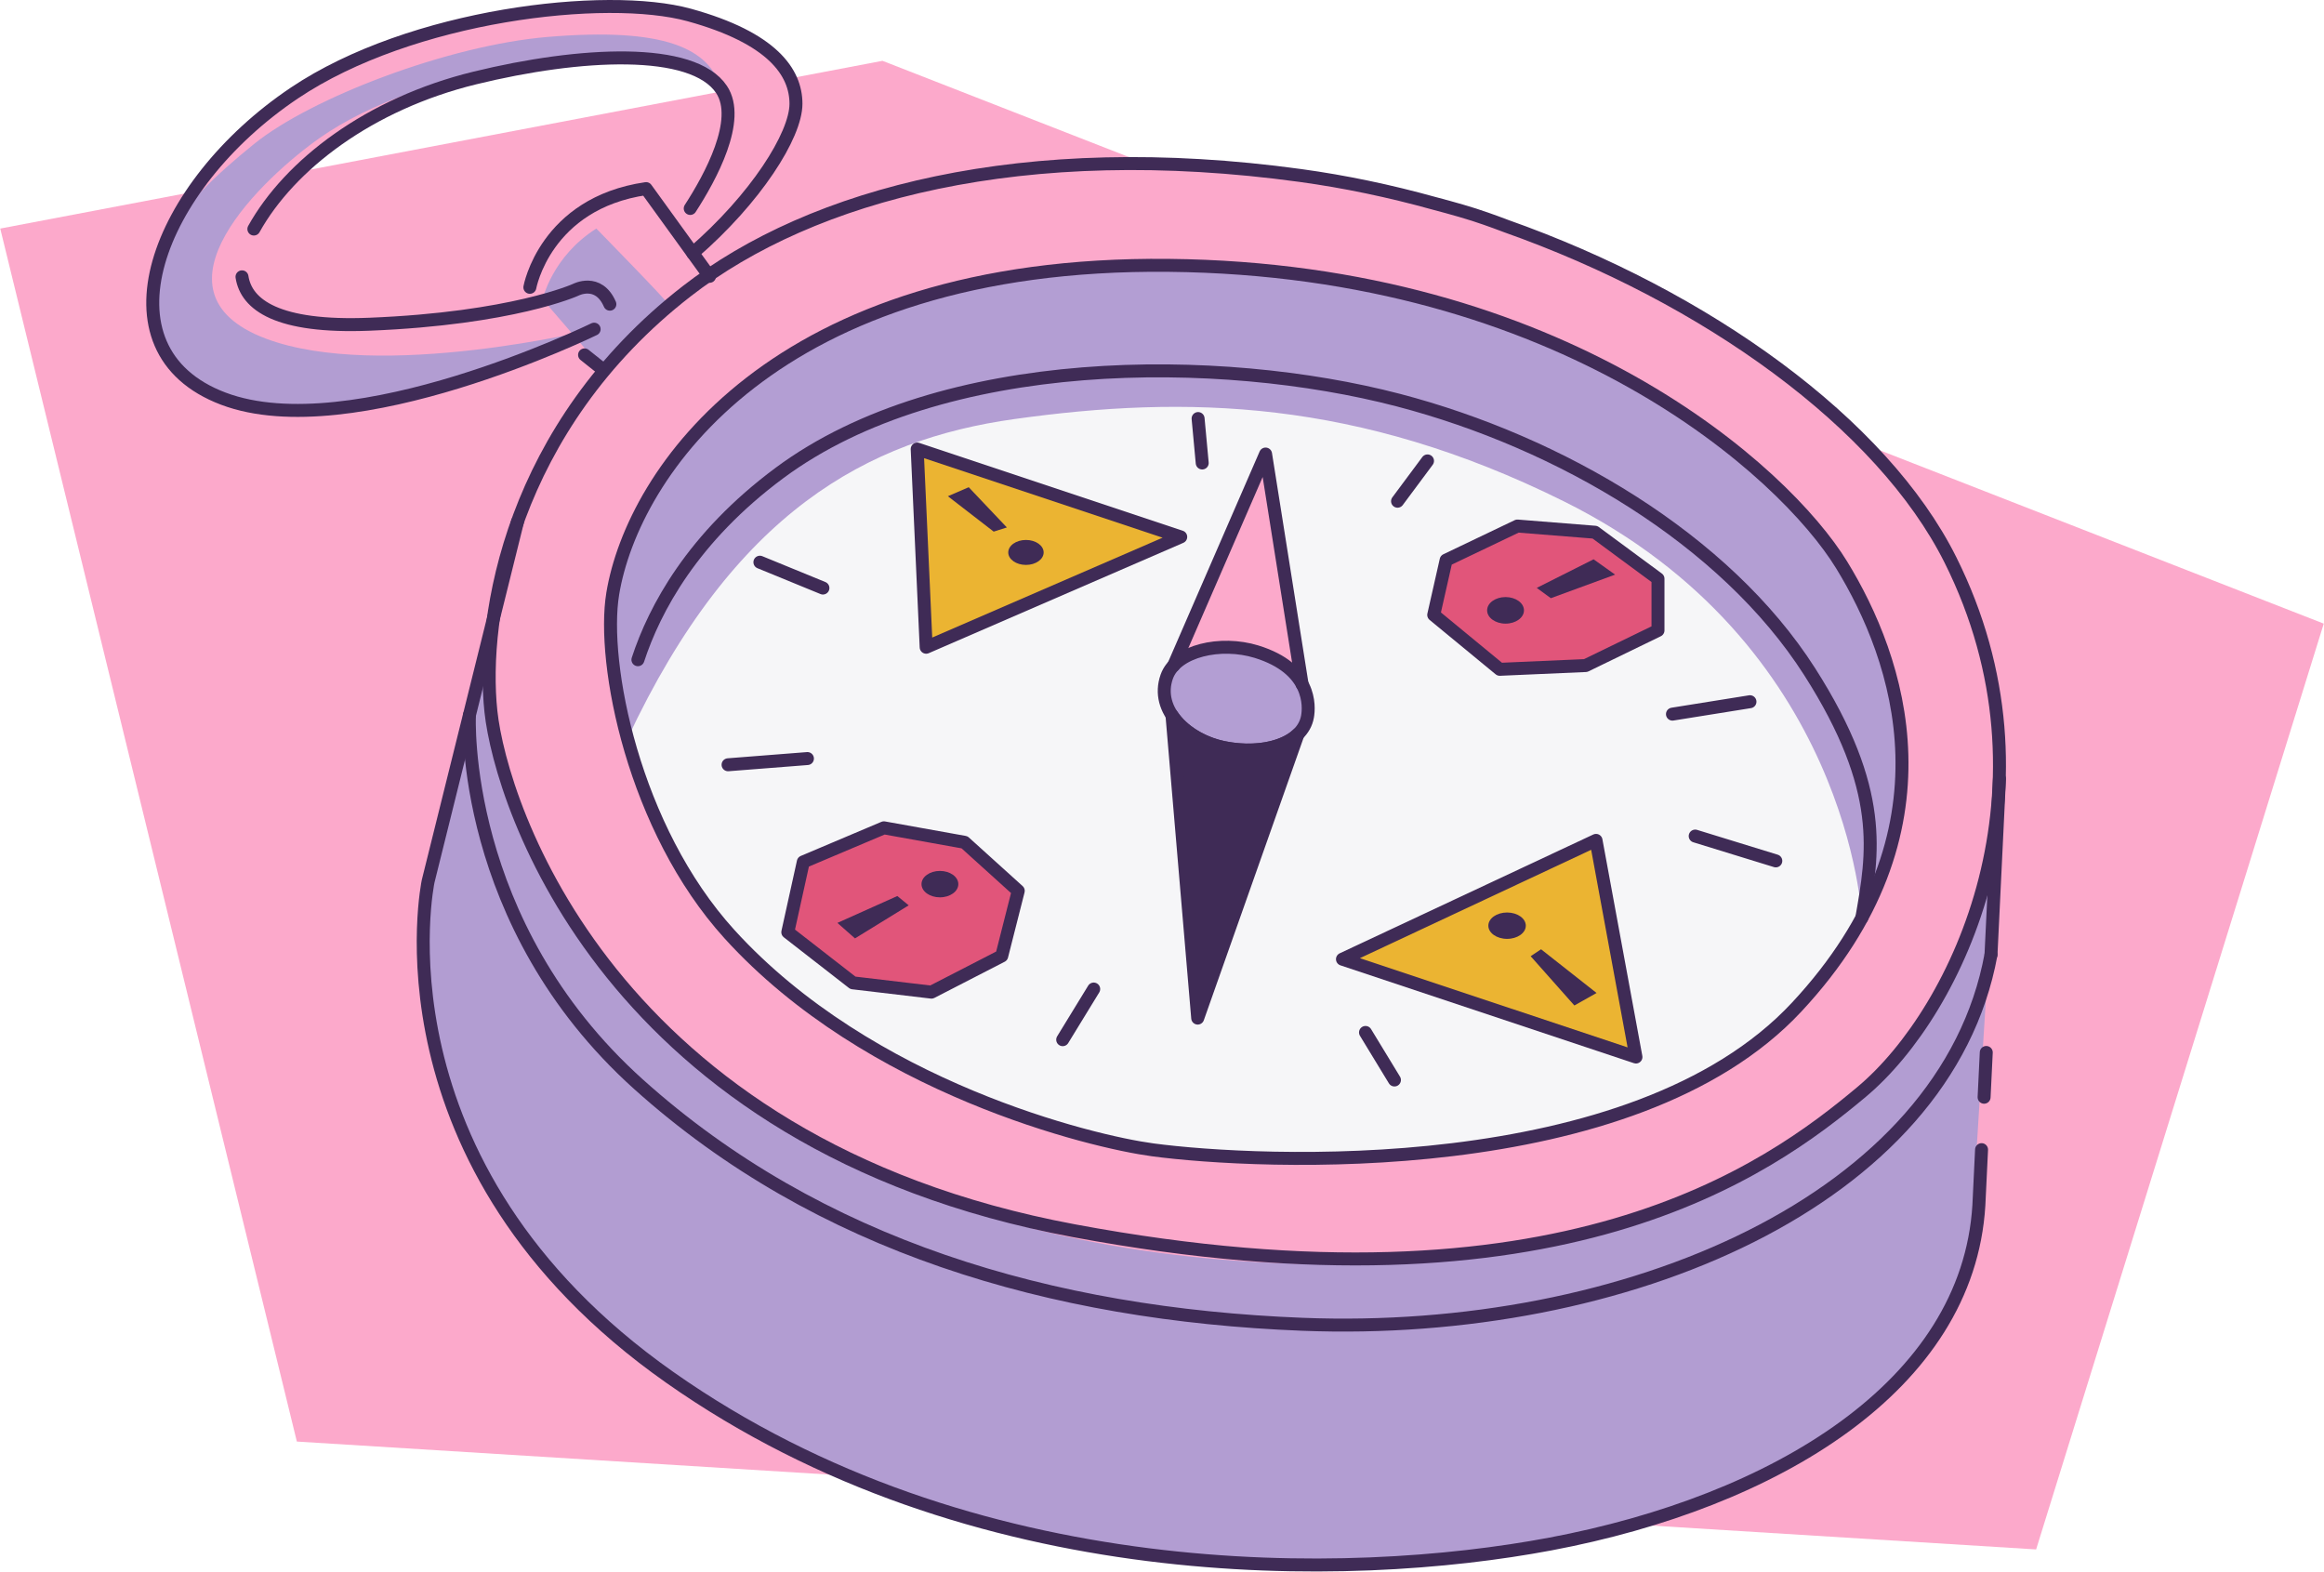
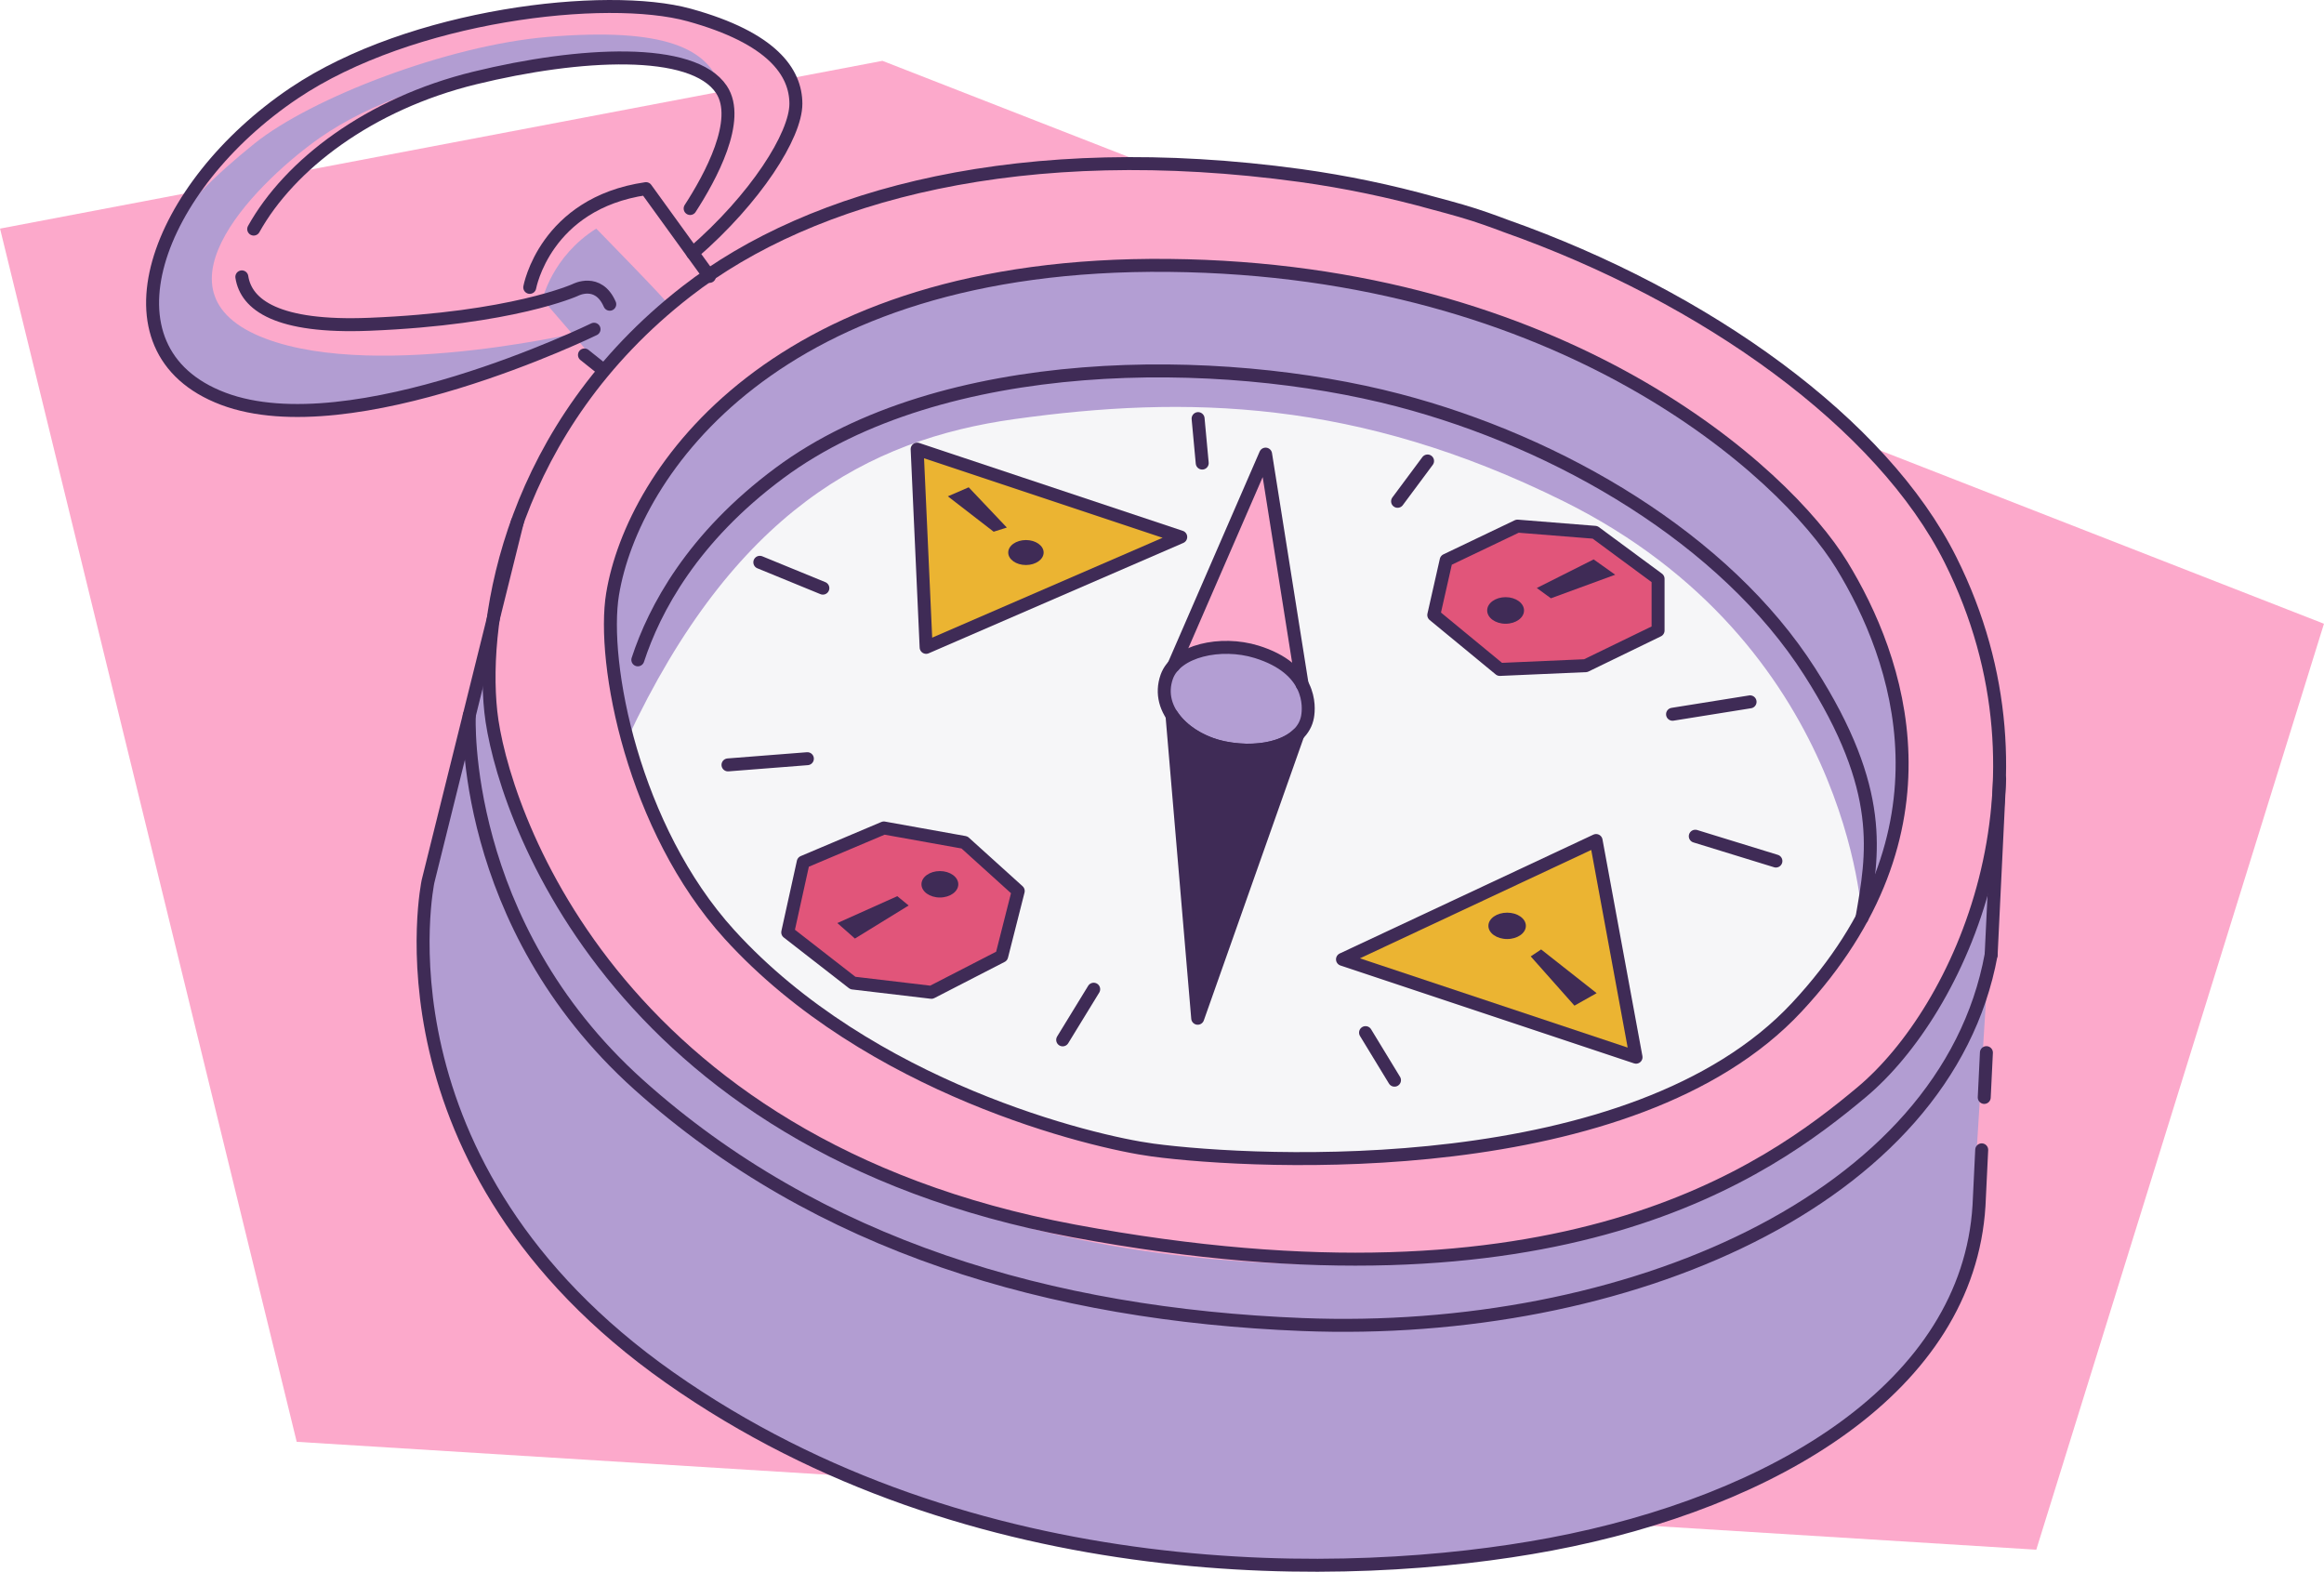
- <svg xmlns="http://www.w3.org/2000/svg" id="compass" width="2.489in" height="1.683in" viewBox="0 0 179.228 121.215">
+ <svg xmlns="http://www.w3.org/2000/svg" xmlns:xlink="http://www.w3.org/1999/xlink" id="compass" width="238.973" height="161.616" viewBox="0 0 179.228 121.215">
  <defs>
-     <style>
-             .cls-1,
-             .cls-2 {
-                 stroke: #3f2b56;
-                 stroke-linecap: round;
-                 stroke-linejoin: round;
-             }
- 
-             .cls-1,
-             .cls-3 {
-                 fill: #3f2b56;
-             }
- 
-             .cls-2 {
-                 fill: none;
-             }
- 
-             .cls-4 {
-                 fill: #f6f6f8;
-             }
- 
-             .cls-5 {
-                 fill: #ebb432;
-             }
- 
-             .cls-6 {
-                 fill: #fca9cb;
-             }
- 
-             .cls-7 {
-                 fill: #b39ed3;
-             }
- 
-             .cls-8 {
-                 fill: #b29dd2;
-             }
- 
-             .cls-9 {
-                 fill: #e1557a;
-             }
-         </style>
+     <path class="cls-7" d="M89.981 52.194c-.924 2.618 1.608 4.896 4.39 5.467 3.002.616 6.083-.231 6.468-2.387.143-.805.308-3.696-3.928-5.005-2.77-.857-6.223-.078-6.93 1.925Z" id="reuse-0" />
  </defs>
-   <path class="cls-6" d="m15.046,14.549s6.79-8.699,18.159-11.884c6.466-1.811,13.73-3.07,21.125-1.156s7.048,6.496,7.048,6.496c0,0-.446,3.743-3.775,7.247l-3.406-1.201s8.296-10.437-8.385-9.514-22.881,7.936-26.602,13.818l-4.164-3.807Z" />
-   <path class="cls-6" d="m100.3,13.538s10.67,1.638,17.236,4.401,13.515,5.267,25.324,15.324c0,0,9.112,8.356,10.7,19.522l-36.794,1.82s-36.308-29.174-35.871-29.585,3.041-12.405,3.041-12.405c0,0,10.11.405,16.364.922Z" />
-   <polygon class="cls-6" points="0 17.63 68.053 4.691 179.228 48.104 157.041 119.514 22.88 111.194 0 17.63" />
-   <path class="cls-4" d="m70.73,82.696c10.546,4.902,20.842,8.793,46.805,5.234,20.323-2.786,26.06-17.132,26.06-17.132.857-4.92,1.828-9.825-4.024-18.989-6.53-10.224-19.251-17.687-31.726-20.945-13.751-3.591-35.191-3.696-47.742,5.621-6.695,4.97-9.63,10.473-10.916,14.402,0,0-.78,2.604-.803,6.083,0,0,2.552,16.525,22.346,25.726Z" />
-   <polyline class="cls-6" points="90.511 51.345 97.604 35.022 100.422 52.785" />
-   <path class="cls-7" d="m89.981,52.194c-.924,2.618,1.607,4.897,4.389,5.467,3.003.616,6.083-.231,6.468-2.387.144-.805.308-3.696-3.927-5.005-2.771-.857-6.224-.077-6.93,1.925Z" />
-   <g>
-     <g>
-       <path class="cls-8" d="m33.007,67.972l5.64-24.423s-8.239,27.462,27.462,46.186c20.095,10.539,53.884,10.007,69.653.499,16.976-10.236,17.607-23.749,18.454-30.171l-2.287,37.044s-4.345,21.033-43.726,23.389c-15.664.937-35.316-1.156-53.489-12.218-14.925-9.085-24.041-24.134-21.706-40.307Z" />
-       <path class="cls-8" d="m41.84,23.09s.72-3.3,4.14-5.46c0,0,5.76,5.88,5.58,5.88s-2.968,2.764-5.008,5.044l-4.712-5.464Z" />
-       <path class="cls-8" d="m45.811,25.39s-16.505,4.059-25.338.723c-9.611-3.631-.048-12.532,4.22-15.507,3.73-2.6,9.664-4.863,16.536-5.518,7.314-.697,11.455-.111,12.163.179,1.941.796,2.244,1.633,2.244,1.633-.923-3.186-4.394-4.808-13.411-4.051-7.639.64-18.211,4.677-22.635,8.247-6.165,4.976-9.494,9.29-7.338,15.071,2.64,7.078,13.564,5.804,17.49,4.725,4.086-1.124,14.842-4.495,16.069-5.502Z" />
-       <path class="cls-7" d="m48.385,56.97s-5.353-14.7,8.153-26.364c13.506-11.664,39.228-12.132,56.651-6.603,23.446,7.44,30.683,21.137,32.562,28.033,2.584,9.481-2.155,18.762-2.155,18.762,0,0-.92-21.179-23.002-32.136-15.908-7.894-29.108-8.194-42.378-6.336-11.27,1.577-21.621,7.119-29.831,24.645Z" />
-       <polygon class="cls-5" points="70.73 34.637 71.423 49.924 91.059 41.413 70.73 34.637" />
-       <polygon class="cls-5" points="103.534 73.986 123.093 64.822 126.173 81.532 103.534 73.986" />
-       <polygon class="cls-9" points="110.574 47.431 115.668 51.627 122.292 51.337 127.873 48.626 127.873 44.64 123.01 41.053 117.031 40.575 111.53 43.205 110.574 47.431" />
-       <polygon class="cls-9" points="60.749 71.904 61.945 66.483 68.163 63.853 74.381 64.969 78.526 68.716 77.251 73.738 71.83 76.528 65.771 75.811 60.749 71.904" />
-     </g>
-     <g>
-       <path class="cls-2" d="m45.811,25.39s-18.663,9.115-28.601,5.361c-9.938-3.754-5.18-16.415,5.471-23.571C31.7,1.119,46.745-.61,53.15,1.157s8.229,4.419,8.229,6.848-3.104,7.321-7.962,11.517" />
-       <path class="cls-2" d="m18.648,21.353c.333,2.164,2.733,3.939,9.826,3.656,11.042-.442,15.9-2.65,15.9-2.65,0,0,1.761-.937,2.65,1.104" />
-       <path class="cls-2" d="m53.223,16.079c1.549-2.39,3.978-6.832,2.414-9.179-2.208-3.313-10.904-2.871-19.034-.883s-14.276,6.689-17.04,11.65" />
-       <path class="cls-2" d="m40.853,22.162s1.172-6.48,8.966-7.613l4.894,6.766" />
-       <line class="cls-2" x1="45.072" y1="27.374" x2="46.551" y2="28.553" />
-       <path class="cls-2" d="m116.115,17.423c15.469,5.463,29.055,15.243,34.314,25.761,8.701,17.403.693,34.729-6.853,41.043-7.224,6.045-23.159,17.723-60.756,10.704-35.884-6.699-44.2-32.881-44.97-40.042-.795-7.39,1.617-21.946,15.093-32.419,9.692-7.532,26.027-11.859,47.357-8.932,3.434.471,6.88,1.196,10.274,2.138,0,0,1.876.488,3.1.882s2.441.864,2.441.864Z" />
-       <path class="cls-2" d="m47.244,45.802c1.54-9.317,12.475-25.642,42.891-25.334s47.511,15.94,51.901,23.101,9.163,20.56-3.465,34.113c-12.629,13.553-41.582,12.09-49.667,11.011-4.705-.627-21.869-4.774-32.65-16.633-7.41-8.151-9.891-20.924-9.009-26.258Z" />
-       <path class="cls-2" d="m89.981,52.194c-.924,2.618,1.607,4.897,4.389,5.467,3.003.616,6.083-.231,6.468-2.387.144-.805.308-3.696-3.927-5.005-2.771-.857-6.224-.077-6.93,1.925Z" />
-       <polyline class="cls-2" points="90.511 51.345 97.604 35.022 100.422 52.785" />
-       <polygon class="cls-2" points="103.534 73.986 123.093 64.822 126.173 81.532 103.534 73.986" />
-       <polygon class="cls-2" points="71.423 49.924 91.059 41.413 70.73 34.637 71.423 49.924" />
-       <path class="cls-2" d="m49.188,50.887c1.286-3.929,4.221-9.432,10.916-14.402,12.552-9.317,33.991-9.213,47.742-5.621,12.475,3.258,25.196,10.721,31.726,20.945,5.852,9.163,4.881,14.069,4.024,18.989" />
-       <line class="cls-2" x1="154.215" y1="60.063" x2="153.56" y2="73.634" />
-       <line class="cls-2" x1="153.028" y1="84.634" x2="153.195" y2="81.181" />
-       <path class="cls-2" d="m39.899,40.242l-6.892,27.73s-4.66,21.89,18.642,38.272c23.302,16.382,52.361,15.787,67.929,12.851,17.23-3.248,32.199-12.145,33.047-26.127l.207-4.291" />
-       <path class="cls-2" d="m36.19,55.163s-.782,16.056,13.058,28.484c13.84,12.428,31.748,17.731,51.174,18.5,24.947.989,49.667-9.58,53.138-28.514" />
-       <line class="cls-2" x1="56.142" y1="58.99" x2="62.264" y2="58.511" />
-       <line class="cls-2" x1="58.597" y1="43.365" x2="63.459" y2="45.358" />
-       <line class="cls-2" x1="92.398" y1="32.284" x2="92.716" y2="35.712" />
-       <line class="cls-2" x1="110.095" y1="35.552" x2="107.783" y2="38.661" />
-       <line class="cls-2" x1="128.989" y1="55.084" x2="134.968" y2="54.127" />
-       <line class="cls-2" x1="130.743" y1="64.49" x2="136.961" y2="66.404" />
-       <line class="cls-2" x1="105.312" y1="79.637" x2="107.544" y2="83.304" />
-       <line class="cls-2" x1="81.954" y1="80.195" x2="84.346" y2="76.289" />
-       <polygon class="cls-2" points="74.381 64.969 78.526 68.716 77.251 73.738 71.83 76.528 65.771 75.811 60.749 71.904 61.945 66.483 68.163 63.853 74.381 64.969" />
-       <polygon class="cls-2" points="110.574 47.431 115.668 51.627 122.292 51.337 127.873 48.626 127.873 44.64 123.01 41.053 117.031 40.575 111.53 43.205 110.574 47.431" />
-       <polygon class="cls-3" points="64.576 71.187 65.931 72.383 70.076 69.832 69.199 69.114 64.576 71.187" />
-       <ellipse class="cls-3" cx="72.483" cy="68.197" rx="1.42" ry="1.019" />
-       <ellipse class="cls-3" cx="116.114" cy="47.079" rx="1.421" ry="1.025" />
-       <polygon class="cls-3" points="118.52 45.347 122.904 43.142 124.567 44.323 119.608 46.141 118.52 45.347" />
-       <polygon class="cls-3" points="76.631 41.006 73.099 38.277 74.705 37.581 77.648 40.685 76.631 41.006" />
-       <ellipse class="cls-3" cx="79.12" cy="42.612" rx="1.365" ry=".963" />
-       <polygon class="cls-3" points="118.051 73.757 121.423 77.557 123.135 76.593 118.854 73.222 118.051 73.757" />
-       <ellipse class="cls-3" cx="116.232" cy="71.402" rx="1.445" ry="1.017" />
-       <path class="cls-1" d="m94.37,57.661c-1.634-.335-3.175-1.262-3.987-2.498l-.001.001,1.986,23.366,7.737-21.905h0c-1.163,1.133-3.47,1.502-5.735,1.037Z" />
-     </g>
-   </g>
+   <defs>
+     <style>.cls-2{stroke:#3f2b56;stroke-linecap:round;stroke-linejoin:round}.cls-3{fill:#3f2b56}.cls-2{fill:none}.cls-5{fill:#ebb432}.cls-6{fill:#fca9cb}.cls-7{fill:#b39ed3}.cls-8{fill:#b29dd2}.cls-9{fill:#e1557a}</style>
+   </defs>
+   <path class="cls-6" d="M15.046 14.549s6.79-8.7 18.159-11.884C39.67.854 46.935-.405 54.33 1.51s7.048 6.496 7.048 6.496-.446 3.742-3.775 7.247l-3.406-1.2s8.296-10.437-8.386-9.515S22.93 12.474 19.21 18.356l-4.164-3.807ZM100.3 13.538s10.67 1.638 17.236 4.401 13.515 5.267 25.323 15.324c0 0 9.112 8.357 10.7 19.522l-36.793 1.82S80.458 25.432 80.895 25.02s3.04-12.404 3.04-12.404 10.11.405 16.365.922Z" />
+   <path class="cls-6" d="M0 17.63 68.053 4.691l111.175 43.413-22.187 71.41-134.161-8.32L0 17.63z" />
+   <path d="M70.73 82.696c10.546 4.902 20.842 8.793 46.806 5.234 20.323-2.786 26.06-17.132 26.06-17.132.857-4.92 1.828-9.826-4.025-18.99-6.53-10.224-19.25-17.686-31.725-20.944-13.751-3.592-35.19-3.697-47.742 5.621-6.695 4.97-9.63 10.473-10.916 14.402 0 0-.78 2.604-.803 6.083 0 0 2.552 16.525 22.345 25.726Z" fill="#f6f6f8" />
+   <path class="cls-6" d="m90.511 51.345 7.093-16.323 2.818 17.763" />
+   <use class="cls-7" xlink:href="#reuse-0" />
+   <path class="cls-8" d="m33.007 67.972 5.64-24.423S30.408 71.01 66.109 89.734c20.094 10.54 53.884 10.007 69.653.5 16.976-10.236 17.606-23.75 18.453-30.17l-2.287 37.044s-4.344 21.032-43.726 23.388c-15.664.938-35.316-1.156-53.489-12.218-14.924-9.084-24.04-24.134-21.706-40.306ZM41.84 23.09s.72-3.3 4.14-5.46c0 0 5.76 5.88 5.58 5.88s-2.969 2.764-5.009 5.043l-4.712-5.463Z" />
+   <path class="cls-8" d="M45.811 25.39s-16.504 4.06-25.338.723c-9.61-3.631-.048-12.533 4.22-15.507 3.731-2.6 9.665-4.863 16.537-5.518 7.314-.697 11.455-.11 12.163.18 1.94.796 2.243 1.632 2.243 1.632-.923-3.186-4.394-4.807-13.411-4.051-7.639.64-18.211 4.677-22.635 8.247-6.165 4.976-9.493 9.29-7.337 15.071 2.64 7.079 13.564 5.805 17.49 4.725 4.085-1.123 14.841-4.494 16.069-5.502Z" />
+   <path class="cls-7" d="M48.385 56.97s-5.353-14.7 8.152-26.364c13.506-11.664 39.228-12.132 56.651-6.603 23.446 7.44 30.683 21.137 32.562 28.033 2.584 9.48-2.154 18.762-2.154 18.762s-.92-21.18-23.003-32.137c-15.908-7.893-29.107-8.193-42.378-6.336-11.27 1.577-21.62 7.119-29.83 24.645Z" />
+   <path class="cls-5" d="m70.73 34.637.693 15.287 19.636-8.511-20.329-6.776zM103.534 73.986l19.559-9.164 3.08 16.71-22.639-7.546z" />
+   <path class="cls-9" d="m110.574 47.431 5.094 4.196 6.624-.29 5.581-2.711V44.64l-4.863-3.587-5.979-.478-5.501 2.63-.956 4.226zM60.749 71.904l1.196-5.421 6.218-2.63 6.218 1.116 4.145 3.747-1.275 5.022-5.421 2.79-6.059-.717-5.022-3.907z" />
+   <path class="cls-2" d="M45.811 25.39s-18.663 9.115-28.6 5.361c-9.938-3.754-5.18-16.415 5.47-23.571C31.7 1.12 46.745-.61 53.15 1.157s8.228 4.418 8.228 6.848-3.104 7.32-7.962 11.516" />
+   <path class="cls-2" d="M18.648 21.353c.332 2.164 2.733 3.94 9.825 3.656 11.042-.442 15.9-2.65 15.9-2.65s1.762-.937 2.65 1.104M53.223 16.08c1.549-2.39 3.978-6.832 2.413-9.18-2.208-3.312-10.903-2.87-19.033-.883s-14.276 6.69-17.04 11.65" />
+   <path class="cls-2" d="M40.853 22.162s1.172-6.48 8.966-7.613l4.894 6.766M45.072 27.374l1.479 1.179" />
+   <path class="cls-2" d="M116.115 17.423c15.469 5.463 29.055 15.243 34.314 25.761 8.701 17.403.693 34.729-6.853 41.043-7.225 6.045-23.16 17.723-60.756 10.704-35.884-6.7-44.2-32.881-44.97-40.042-.795-7.39 1.617-21.946 15.092-32.419 9.692-7.532 26.028-11.858 47.358-8.932a78.235 78.235 0 0 1 10.274 2.138s1.876.488 3.1.883 2.441.864 2.441.864Z" />
+   <path class="cls-2" d="M47.244 45.802c1.54-9.317 12.475-25.642 42.891-25.334s47.511 15.94 51.9 23.101 9.164 20.56-3.465 34.113c-12.628 13.552-41.582 12.09-49.667 11.011-4.705-.627-21.87-4.774-32.65-16.632-7.41-8.152-9.89-20.924-9.01-26.259Z" />
+   <use class="cls-2" xlink:href="#reuse-0" />
+   <path class="cls-2" d="m90.511 51.345 7.093-16.323 2.818 17.763M103.534 73.986l19.559-9.164 3.08 16.71-22.639-7.546zM71.423 49.924l19.636-8.511-20.329-6.776.693 15.287z" />
+   <path class="cls-2" d="M49.188 50.887c1.286-3.929 4.22-9.432 10.916-14.402 12.551-9.318 33.99-9.213 47.742-5.621 12.474 3.258 25.196 10.72 31.725 20.945 5.853 9.163 4.882 14.069 4.025 18.988M154.215 60.063l-.655 13.571M153.028 84.634l.167-3.453" />
+   <path class="cls-2" d="m39.899 40.242-6.892 27.73s-4.66 21.89 18.642 38.272c23.302 16.382 52.361 15.786 67.93 12.851 17.229-3.248 32.199-12.145 33.046-26.126l.207-4.292" />
+   <path class="cls-2" d="M36.19 55.163s-.782 16.057 13.058 28.485 31.748 17.73 51.174 18.5c24.947.989 49.667-9.58 53.138-28.514M56.142 58.99l6.122-.479M58.597 43.365l4.862 1.993M92.398 32.284l.318 3.428M110.095 35.552l-2.312 3.109M128.989 55.084l5.979-.957M130.743 64.49l6.218 1.914M105.312 79.637l2.232 3.667M81.954 80.195l2.392-3.906" />
+   <path class="cls-2" d="m74.381 64.969 4.145 3.747-1.275 5.022-5.421 2.79-6.059-.717-5.022-3.907 1.196-5.421 6.218-2.63 6.218 1.116zM110.574 47.431l5.094 4.196 6.624-.29 5.581-2.711V44.64l-4.863-3.587-5.979-.478-5.501 2.63-.956 4.226z" />
+   <path class="cls-3" d="m64.576 71.187 1.355 1.196 4.145-2.551-.877-.718-4.623 2.073z" />
+   <ellipse class="cls-3" cx="72.483" cy="68.197" rx="1.42" ry="1.019" />
+   <ellipse class="cls-3" cx="116.114" cy="47.079" rx="1.421" ry="1.025" />
+   <path class="cls-3" d="m118.52 45.347 4.384-2.205 1.663 1.181-4.959 1.818-1.088-.794zM76.631 41.006l-3.532-2.729 1.606-.696 2.943 3.104-1.017.321z" />
+   <ellipse class="cls-3" cx="79.12" cy="42.612" rx="1.365" ry=".963" />
+   <path class="cls-3" d="m118.051 73.757 3.372 3.8 1.712-.964-4.281-3.371-.803.535z" />
+   <ellipse class="cls-3" cx="116.232" cy="71.402" rx="1.445" ry="1.017" />
+   <path d="M94.37 57.66c-1.634-.334-3.175-1.261-3.987-2.497h0l1.985 23.366 7.738-21.905h0c-1.164 1.133-3.47 1.502-5.736 1.037Z" fill="#3f2b56" stroke="#3f2b56" stroke-linecap="round" stroke-linejoin="round" />
</svg>
